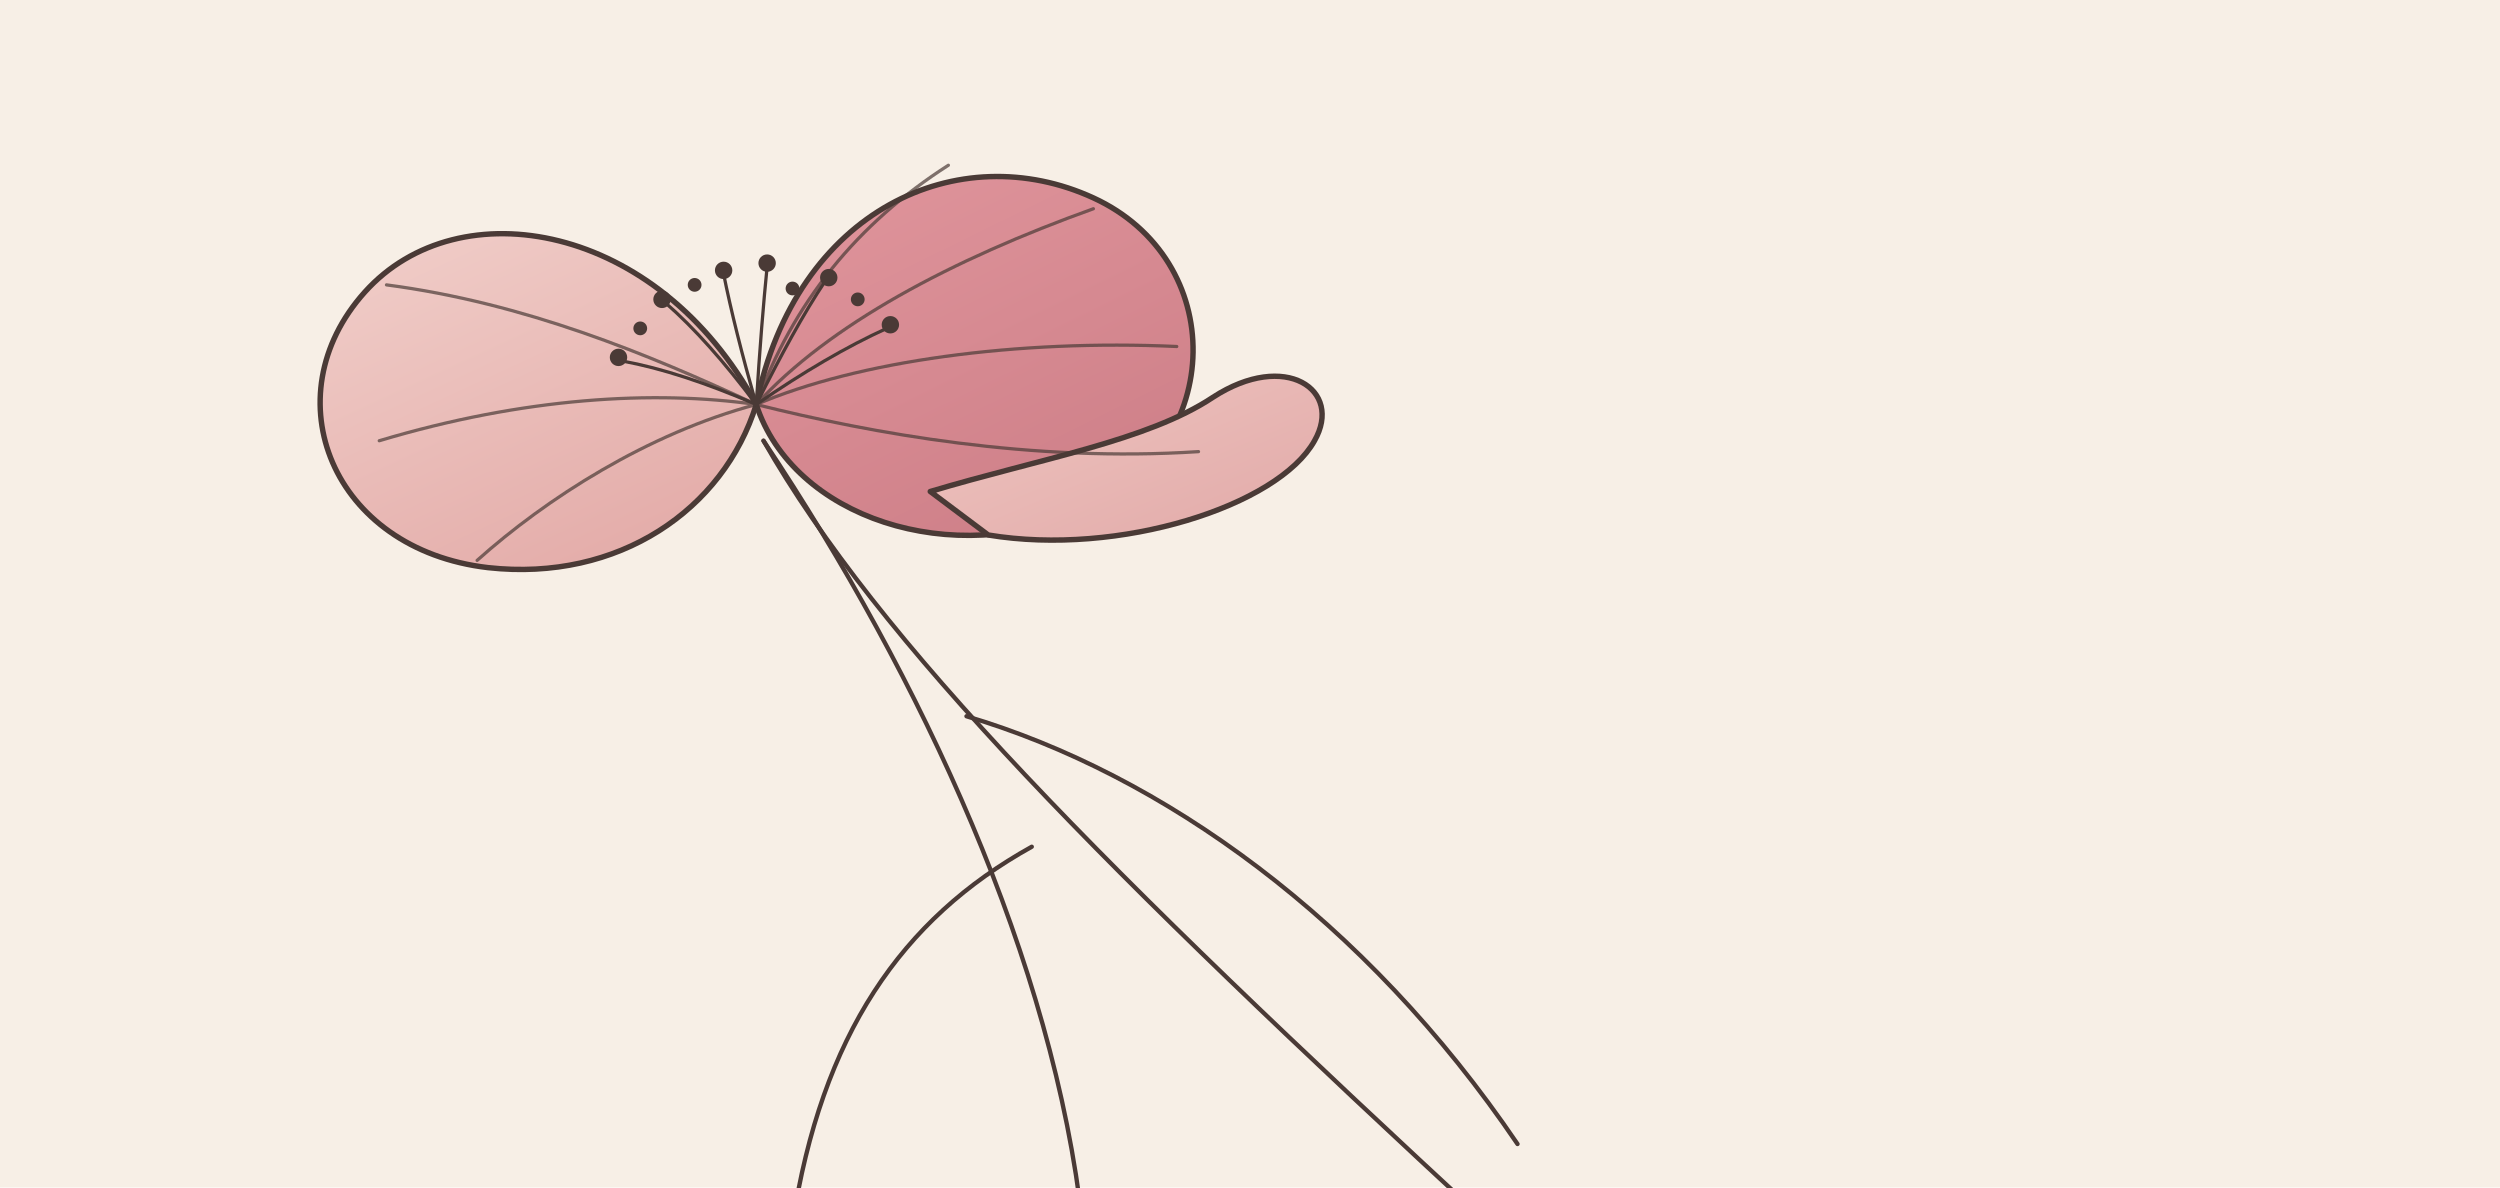
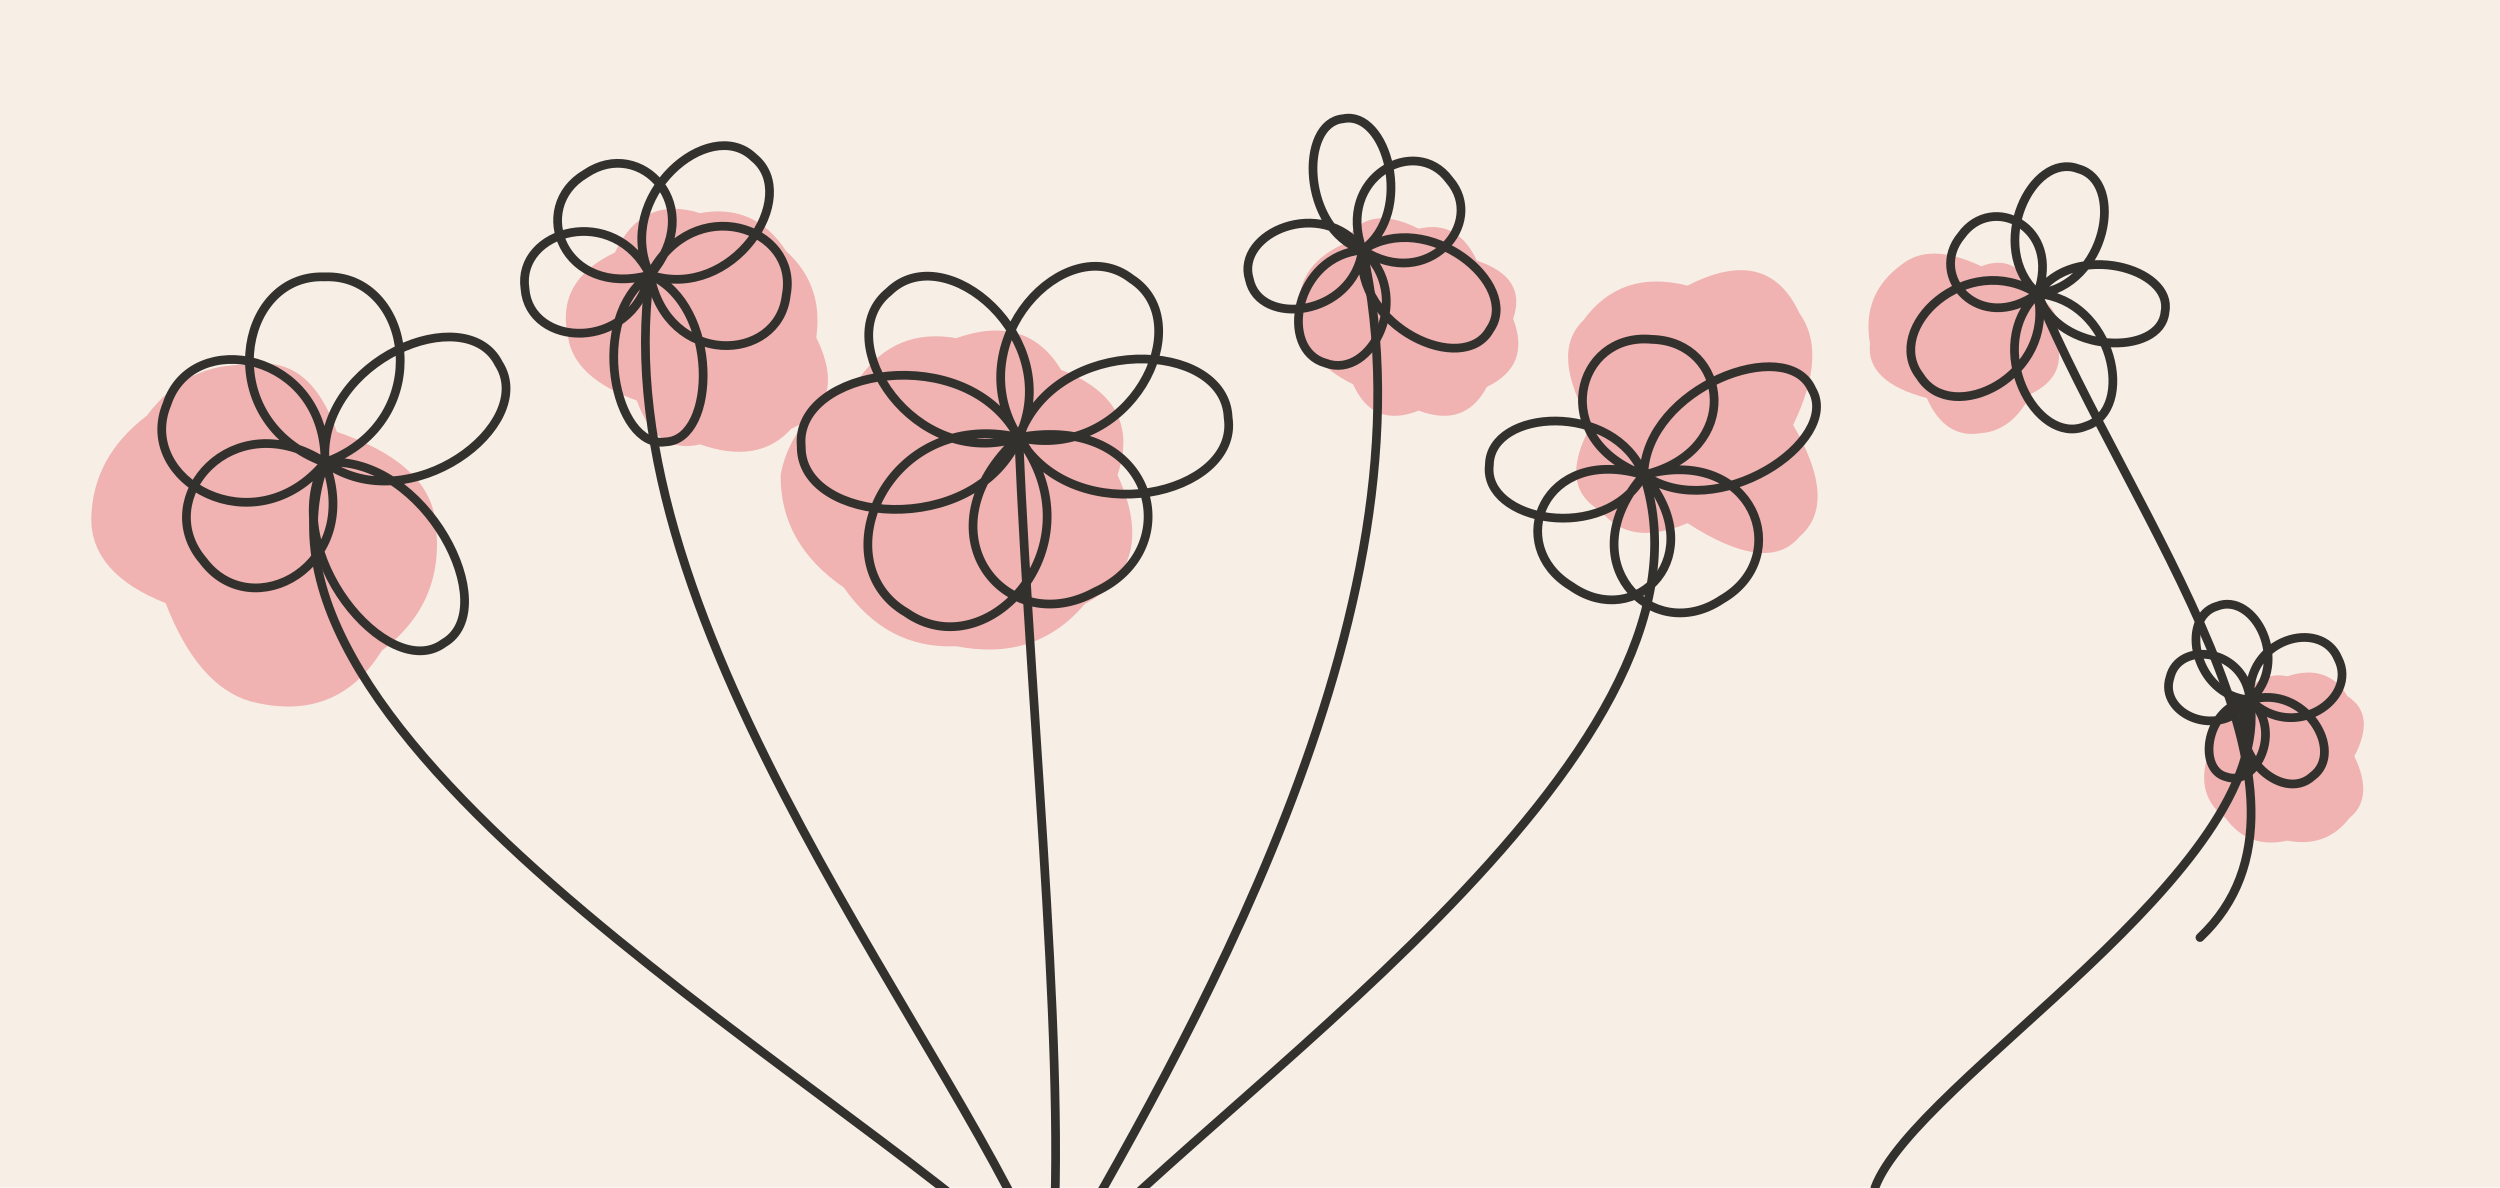
- <svg xmlns="http://www.w3.org/2000/svg" viewBox="0 0 400 190" width="400" height="190" role="img" aria-label="A line-drawn flower">
-   <defs>
-     <linearGradient id="pp-pale" x1="0" y1="0" x2="0.6" y2="1">
-       <stop offset="0" stop-color="#F1CFCA" />
-       <stop offset="1" stop-color="#E4ADAA" />
-     </linearGradient>
-     <linearGradient id="pp-rose" x1="0.2" y1="0" x2="0.8" y2="1">
-       <stop offset="0" stop-color="#DF949B" />
-       <stop offset="1" stop-color="#CD7E87" />
-     </linearGradient>
-     <linearGradient id="pp-blush" x1="0" y1="0" x2="1" y2="1">
-       <stop offset="0" stop-color="#EFC5C0" />
-       <stop offset="1" stop-color="#E1A9A8" />
-     </linearGradient>
-   </defs>
+ <svg xmlns="http://www.w3.org/2000/svg" viewBox="0 0 400 190" width="400" height="190" role="img" aria-label="A line-drawn bouquet of flowers">
  <rect width="400" height="190" fill="#F7EFE6" />
-   <g transform="translate(34 16) scale(0.58)" fill="none" stroke="#4A3A36" stroke-width="1.6" stroke-linecap="round" stroke-linejoin="round" vector-effect="non-scaling-stroke">
-     <path d="M150 84 C123 34 68 24 42 53 C16 82 33 124 76 129 C112 133 141 113 150 84 Z" fill="url(#pp-pale)" stroke-width="1.5" />
-     <path d="M150 84 C161 30 206 10 243 27 C280 44 280 95 241 113 C204 130 160 115 150 84 Z" fill="url(#pp-rose)" stroke-width="1.5" />
-     <path d="M198 108 C228 99 258 94 276 82 C296 69 312 80 304 94 C294 112 250 126 214 120 Z" fill="url(#pp-blush)" stroke-width="1.5" />
-     <g stroke-width="0.9" opacity="0.7">
-       <path d="M150 84 C120 70 86 56 48 51" />
-       <path d="M150 84 C122 80 86 82 46 94" />
-       <path d="M150 84 C120 92 92 110 73 127" />
-       <path d="M150 84 C160 56 178 34 203 18" />
-       <path d="M150 84 C170 62 204 44 243 30" />
-       <path d="M150 84 C178 72 222 66 266 68" />
-       <path d="M150 84 C182 92 226 100 272 97" />
-     </g>
-     <g stroke-width="0.9">
-       <path d="M150 84 C146 70 143 58 141 48" />
-       <path d="M150 84 C151 68 152 56 153 46" />
-       <path d="M150 84 C157 70 163 59 169 50" />
-       <path d="M150 84 C141 72 133 63 125 56" />
-       <path d="M150 84 C163 75 175 68 186 63" />
-       <path d="M150 84 C136 78 124 74 113 72" />
-     </g>
-     <g fill="#4A3A36" stroke="none">
-       <circle cx="141" cy="47" r="2.4" />
-       <circle cx="153" cy="45" r="2.4" />
-       <circle cx="170" cy="49" r="2.4" />
-       <circle cx="124" cy="55" r="2.4" />
-       <circle cx="187" cy="62" r="2.4" />
-       <circle cx="112" cy="71" r="2.4" />
-       <circle cx="160" cy="52" r="1.9" />
-       <circle cx="133" cy="51" r="1.9" />
-       <circle cx="178" cy="55" r="1.9" />
-       <circle cx="118" cy="63" r="1.9" />
-     </g>
-     <g stroke-width="1.2">
-       <path d="M152 94 C184 150 246 212 352 310" />
-       <path d="M152 94 C196 160 232 238 240 310" />
-       <path d="M208 170 C262 186 318 226 360 288" />
-       <path d="M226 206 C190 226 168 258 160 310" />
-     </g>
+   <g fill="#F0B3B1">
+     <path transform="translate(40.0 83.0)" d="M 29.6 0.0 Q 31.6 13.2 21.1 21.1 Q 13.8 32.8 0.0 29.2 Q -8.4 26.7 -13.5 13.5 Q -25.4 8.8 -25.4 0.0 Q -25.2 -9.9 -16.5 -16.5 Q -10.1 -25.1 -0.0 -24.6 Q 9.5 -26.4 13.9 -13.9 Q 28.3 -9.0 29.6 0.0 Z" />
+     <path transform="translate(112.0 54.0)" d="M 18.6 0.0 Q 23.8 10.5 14.6 14.6 Q 9.4 20.4 0.0 17.1 Q -7.0 18.8 -10.1 10.1 Q -20.1 6.5 -21.1 0.0 Q -23.2 -9.1 -13.6 -13.6 Q -9.3 -22.8 -0.0 -19.9 Q 8.8 -21.5 13.8 -13.8 Q 19.8 -8.4 18.6 0.0 Z" />
+     <path transform="translate(153.0 76.0)" d="M 25.8 0.0 Q 32.4 14.4 20.6 20.6 Q 12.8 29.9 0.0 27.4 Q -11.1 27.9 -18.0 18.0 Q -28.2 11.0 -28.1 0.0 Q -26.4 -9.4 -15.5 -15.5 Q -9.8 -23.6 -0.0 -21.9 Q 11.3 -25.9 16.8 -16.8 Q 29.8 -11.8 25.8 0.0 Z" />
+     <path transform="translate(227.0 51.0)" d="M 15.1 0.0 Q 18.0 7.5 10.9 10.9 Q 7.4 17.5 0.0 14.7 Q -7.3 17.6 -10.5 10.5 Q -18.4 6.6 -18.8 0.0 Q -20.5 -8.0 -12.0 -12.0 Q -8.5 -18.7 -0.0 -14.4 Q 6.2 -15.9 9.3 -9.3 Q 17.4 -6.6 15.1 0.0 Z" />
+     <path transform="translate(270.0 68.0)" d="M 16.9 0.0 Q 24.2 12.5 17.9 17.9 Q 12.8 24.0 0.0 15.7 Q -9.2 19.6 -13.8 13.8 Q -20.9 9.9 -15.4 0.0 Q -22.1 -11.5 -16.7 -16.7 Q -10.7 -25.0 -0.0 -22.3 Q 12.8 -28.9 17.9 -17.9 Q 22.5 -11.6 16.9 0.0 Z" />
+     <path transform="translate(317.0 55.0)" d="M 12.2 0.0 Q 13.5 5.3 8.0 8.0 Q 5.0 13.9 0.0 14.3 Q -5.8 15.3 -8.7 8.7 Q -18.5 6.1 -17.8 0.0 Q -19.2 -8.0 -12.7 -12.7 Q -8.2 -16.3 -0.0 -12.4 Q 5.8 -14.6 8.2 -8.2 Q 13.4 -5.3 12.2 0.0 Z" />
+     <path transform="translate(366.0 121.0)" d="M 10.7 0.0 Q 13.9 6.7 9.9 9.9 Q 6.2 14.7 0.0 13.5 Q -6.3 14.9 -9.9 9.9 Q -14.7 6.4 -12.8 0.0 Q -14.3 -5.4 -7.9 -7.9 Q -5.2 -13.8 -0.0 -12.8 Q 6.4 -14.9 9.6 -9.6 Q 14.2 -6.7 10.7 0.0 Z" />
+   </g>
+   <g fill="none" stroke="#33312E" stroke-width="1.4" stroke-linecap="round" stroke-linejoin="round">
+     <path d="M 52.0 74.0 C 35.0 119.8 140.8 176.2 168.0 205.0" />
+     <path d="M 104.0 44.0 C 96.0 100.3 155.2 169.6 168.0 205.0" />
+     <path d="M 163.0 70.0 C 165.0 117.2 171.2 175.3 168.0 205.0" />
+     <path d="M 218.0 40.0 C 231.0 97.8 188.8 168.7 168.0 205.0" />
+     <path d="M 263.0 76.0 C 278.0 121.2 192.0 176.6 168.0 205.0" />
+     <path d="M 326.0 47.0 C 341.0 83.0 376.0 127.3 352.0 150.0" />
+     <path d="M 360.0 112.0 C 364.0 139.3 306.4 172.8 300.0 190.0" />
+     <path transform="translate(52.0 74.0)" d="M 0 0 C -1.2 -16.4 22.6 -26.2 27.8 -15.8 C 34.1 -6.0 13.5 9.5 0 0 C 16.0 -1.4 28.6 23.4 19.0 28.9 C 10.1 35.5 -7.7 14.1 0 0 C 6.2 16.5 -11.7 26.2 -19.5 15.7 C -28.0 5.8 -14.8 -9.6 0 0 C -11.3 13.7 -30.3 2.8 -25.3 -9.3 C -21.3 -21.7 0.2 -17.7 0 0 C -18.0 -6.5 -14.1 -30.2 -0.1 -29.7 C 14.0 -30.3 18.0 -6.6 0 0" />
+     <path transform="translate(104.0 44.0)" d="M 0 0 C 6.9 -13.4 23.9 -7.7 21.8 3.2 C 20.6 14.2 2.7 14.8 0 0 C 11.1 4.9 10.7 26.4 2.5 26.7 C -5.7 28.0 -10.0 6.8 0 0 C -3.1 12.5 -19.3 11.6 -20.0 2.2 C -21.4 -7.2 -5.7 -11.6 0 0 C -13.8 3.8 -19.5 -10.8 -10.3 -16.2 C -1.5 -22.2 9.3 -10.9 0 0 C -5.9 -12.5 9.5 -25.7 16.6 -18.8 C 24.3 -12.6 13.2 4.3 0 0" />
+     <path transform="translate(163.0 70.0)" d="M 0 0 C 5.9 -16.7 33.0 -15.7 33.5 -3.2 C 35.4 9.2 8.9 15.3 0 0 C 21.7 -4.0 27.3 17.9 12.2 24.7 C -2.3 32.6 -16.3 14.9 0 0 C 13.1 17.1 -5.0 37.1 -18.0 28.0 C -31.7 20.0 -21.1 -4.8 0 0 C -7.0 16.3 -35.0 13.9 -34.8 1.4 C -36.0 -11.0 -8.3 -15.7 0 0 C -16.6 5.5 -30.5 -15.5 -20.8 -23.3 C -11.8 -32.2 7.5 -15.8 0 0 C -9.8 -15.3 7.6 -33.5 18.0 -25.4 C 29.1 -18.3 17.7 4.1 0 0" />
+     <path transform="translate(218.0 40.0)" d="M 0 0 C 10.4 -6.8 25.4 5.5 20.4 12.7 C 16.2 20.4 -1.4 12.3 0 0 C 8.3 7.1 1.5 20.9 -5.9 18.1 C -13.5 16.0 -10.9 0.9 0 0 C -1.5 10.7 -16.5 12.4 -18.1 4.7 C -20.4 -2.7 -6.5 -8.7 0 0 C -9.7 -3.3 -10.2 -20.4 -3.1 -21.0 C 3.9 -22.5 8.4 -6.0 0 0 C -4.3 -11.6 8.5 -18.6 13.9 -11.2 C 19.9 -4.3 10.4 6.7 0 0" />
+     <path transform="translate(263.0 76.0)" d="M 0 0 C 0.3 -14.0 23.0 -22.6 26.9 -13.7 C 31.8 -5.4 11.5 8.0 0 0 C 17.5 -4.9 24.3 13.1 12.5 19.9 C 1.2 27.5 -12.0 13.7 0 0 C 11.0 12.8 -1.2 25.1 -11.6 17.8 C -22.4 11.3 -16.1 -4.9 0 0 C -6.2 11.2 -25.8 7.4 -24.7 -1.6 C -24.6 -10.6 -4.7 -11.9 0 0 C -15.4 -5.7 -10.9 -22.9 1.3 -21.7 C 13.6 -21.4 16.0 -3.8 0 0" />
+     <path transform="translate(326.0 47.0)" d="M 0 0 C 5.8 -8.5 21.8 -4.1 20.4 2.9 C 19.8 10.1 3.2 9.8 0 0 C 12.1 0.9 15.9 18.6 7.7 21.2 C -0.3 24.5 -8.7 8.4 0 0 C 3.0 13.1 -13.7 21.4 -18.8 13.2 C -24.8 5.5 -11.3 -7.2 0 0 C -9.3 6.6 -17.6 -2.8 -12.2 -9.3 C -7.3 -16.2 3.9 -10.7 0 0 C -8.2 -7.5 -0.9 -22.8 6.5 -20.0 C 14.1 -18.0 11.1 -1.3 0 0" />
+     <path transform="translate(360.0 112.0)" d="M 0 0 C -0.8 -9.8 11.4 -13.2 14.1 -6.6 C 17.4 -0.2 7.0 6.9 0 0 C 8.8 -2.7 15.3 8.3 10.0 12.2 C 5.1 16.7 -4.4 8.1 0 0 C 5.4 4.6 1.0 14.0 -3.8 12.3 C -8.6 11.1 -7.0 0.8 0 0 C -4.9 6.7 -14.7 2.2 -12.8 -3.6 C -11.4 -9.6 -0.7 -8.3 0 0 C -8.9 -0.6 -11.4 -13.2 -5.3 -15.0 C 0.7 -17.4 6.6 -6.0 0 0" />
  </g>
</svg>
